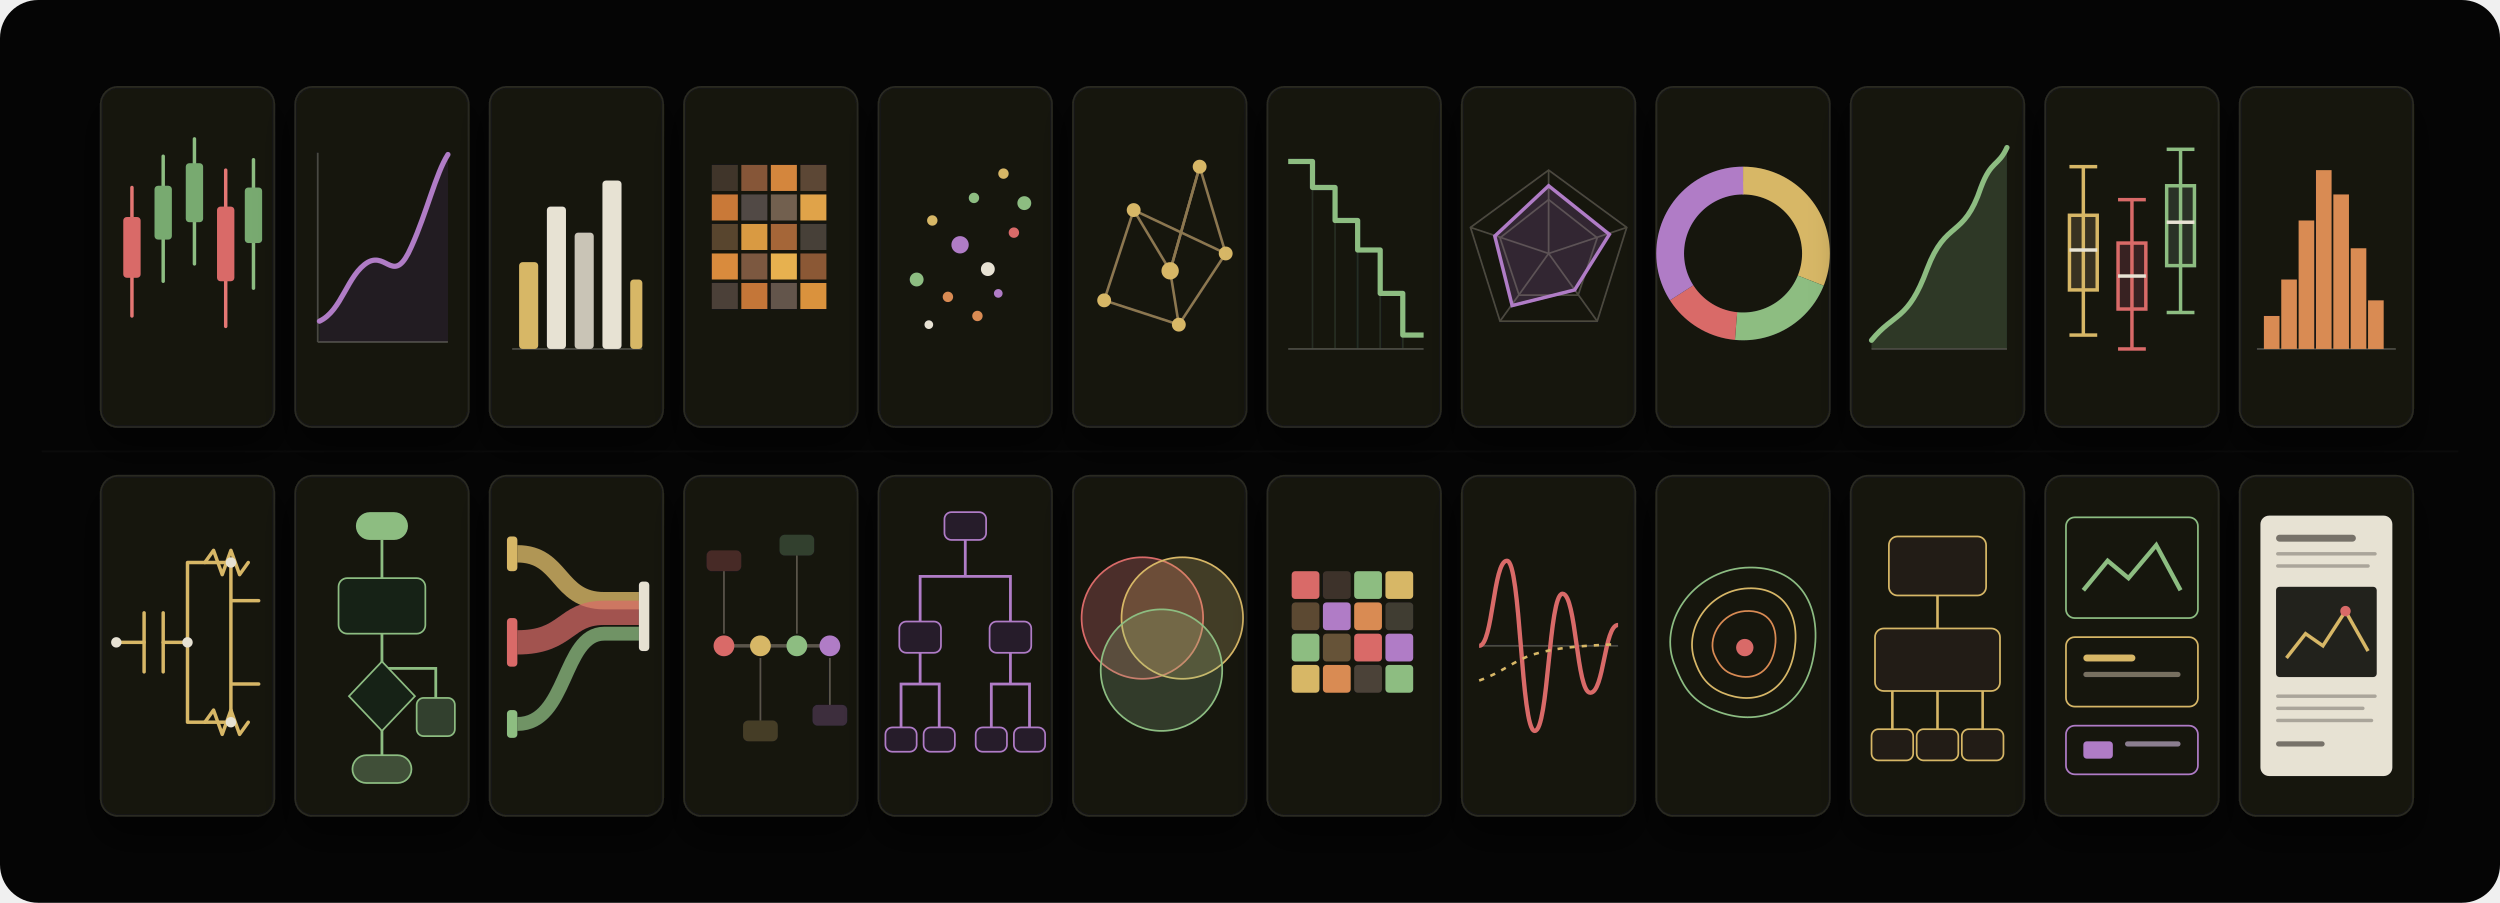
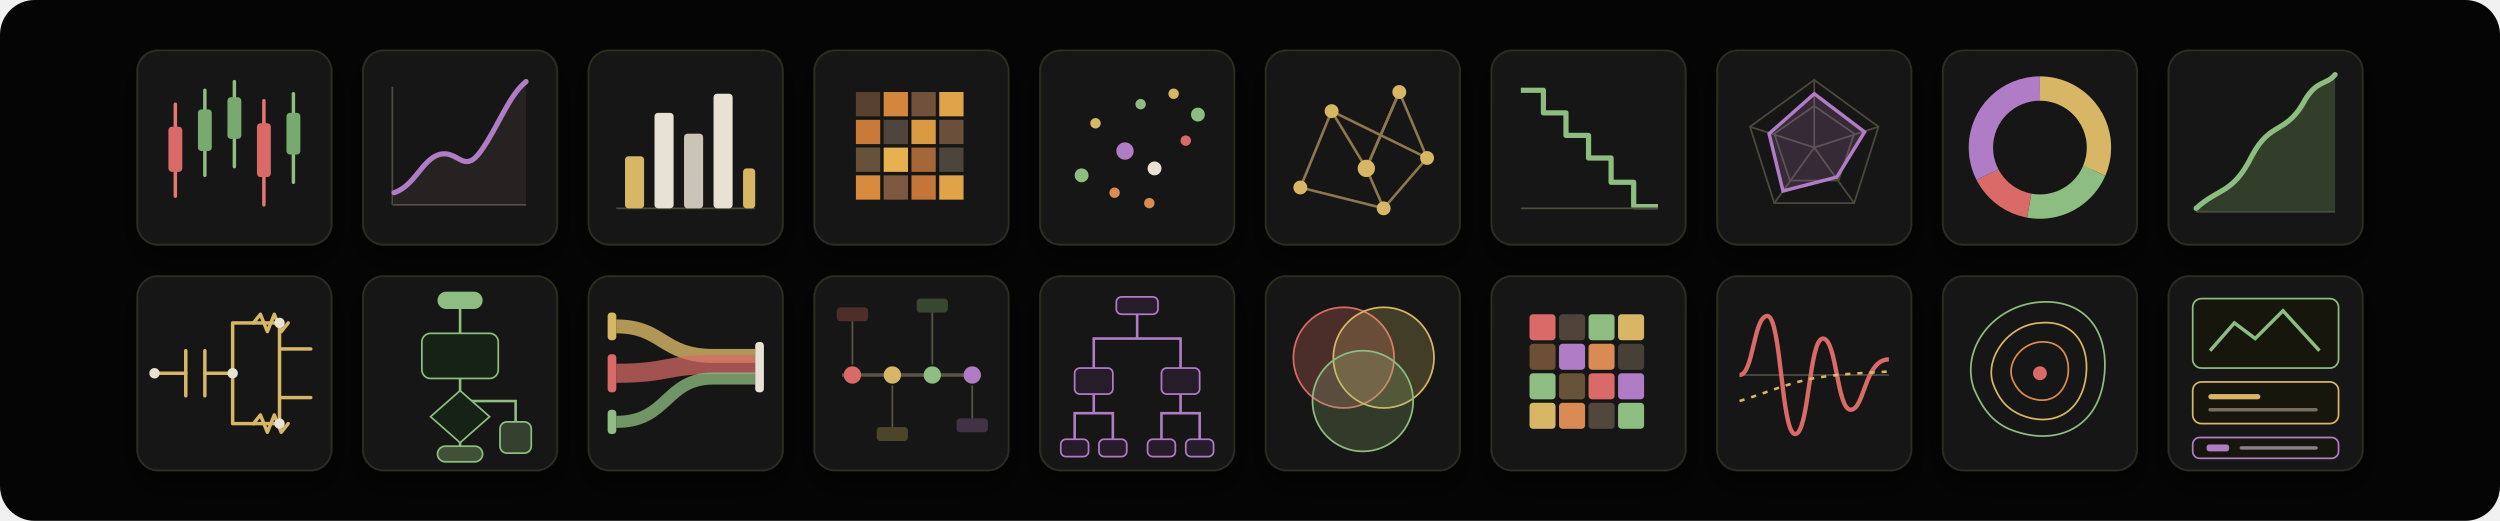
- <svg xmlns="http://www.w3.org/2000/svg" width="1440" height="520" viewBox="0 0 1440 520" fill="none">
+ <svg xmlns="http://www.w3.org/2000/svg" width="1440" height="300" viewBox="0 0 1440 300" fill="none">
  <defs>
-     <linearGradient id="bg" x1="0" y1="0" x2="1440" y2="520">
+     <linearGradient id="bg" x1="0" y1="0" x2="1440" y2="300">
      <stop stop-color="#050505" />
      <stop offset=".5" stop-color="#0A0A09" />
      <stop offset="1" stop-color="#050505" />
    </linearGradient>
-     <linearGradient id="card" x1="0" y1="0" x2="0" y2="196">
-       <stop stop-color="#151511" />
-       <stop offset="1" stop-color="#0E0E0C" />
+     <linearGradient id="card" x1="0" y1="0" x2="112" y2="112">
+       <stop stop-color="#171712" />
+       <stop offset="1" stop-color="#10100D" />
    </linearGradient>
-     <filter id="shadow" x="-30%" y="-20%" width="160%" height="160%">
-       <feDropShadow dx="0" dy="12" stdDeviation="10" flood-color="#000" flood-opacity=".55" />
+     <filter id="shadow" x="-30%" y="-30%" width="160%" height="170%">
+       <feDropShadow dx="0" dy="8" stdDeviation="8" flood-color="#000" flood-opacity=".55" />
    </filter>
-     <g id="card-shell">
-       <rect width="100" height="196" rx="10" fill="url(#card)" stroke="#282820" />
-       <rect x=".5" y=".5" width="99" height="195" rx="9.5" stroke="#FFF" stroke-opacity=".015" />
+     <g id="tile">
+       <rect width="112" height="112" rx="12" fill="url(#card)" stroke="#2B2B22" />
+       <rect x=".5" y=".5" width="111" height="111" rx="11.5" stroke="#FFF" stroke-opacity=".018" />
    </g>
  </defs>
-   <rect width="1440" height="520" rx="22" fill="url(#bg)" />
-   <path d="M24 260H1416" stroke="#FFF" stroke-opacity=".025" />
-   <g transform="translate(58 50)" filter="url(#shadow)">
-     <use href="#card-shell" />
+   <rect width="1440" height="300" rx="20" fill="url(#bg)" />
+   <g transform="translate(79 29)" filter="url(#shadow)">
+     <use href="#tile" />
    <g stroke-linecap="round">
-       <path d="M18 58V132" stroke="#E47773" stroke-width="2" />
-       <rect x="13" y="75" width="10" height="35" rx="2" fill="#D96B68" />
-       <path d="M36 40V112" stroke="#8DBD81" stroke-width="2" />
-       <rect x="31" y="57" width="10" height="31" rx="2" fill="#78AA70" />
-       <path d="M54 30V102" stroke="#8DBD81" stroke-width="2" />
-       <rect x="49" y="44" width="10" height="34" rx="2" fill="#78AA70" />
-       <path d="M72 48V138" stroke="#E47773" stroke-width="2" />
-       <rect x="67" y="69" width="10" height="43" rx="2" fill="#D96B68" />
-       <path d="M88 42V116" stroke="#8DBD81" stroke-width="2" />
-       <rect x="83" y="58" width="10" height="32" rx="2" fill="#78AA70" />
-     </g>
-   </g>
-   <g transform="translate(170 50)" filter="url(#shadow)">
-     <use href="#card-shell" />
-     <path d="M13 147H88M13 147V38" stroke="#4A4A42" />
-     <path d="M14 135C27 129 30 108 42 101C53 95 57 115 67 92C76 72 81 50 88 39" stroke="#B07CC6" stroke-width="3" stroke-linecap="round" />
-     <path d="M14 135C27 129 30 108 42 101C53 95 57 115 67 92C76 72 81 50 88 39V147H14Z" fill="#B07CC6" opacity=".09" />
-   </g>
-   <g transform="translate(282 50)" filter="url(#shadow)">
-     <use href="#card-shell" />
-     <path d="M13 151H88" stroke="#4A4A42" />
-     <rect x="17" y="101" width="11" height="50" rx="2" fill="#D7B766" />
-     <rect x="33" y="69" width="11" height="82" rx="2" fill="#E7E2D3" />
-     <rect x="49" y="84" width="11" height="67" rx="2" fill="#C9C4B6" />
-     <rect x="65" y="54" width="11" height="97" rx="2" fill="#E7E2D3" />
-     <rect x="81" y="111" width="7" height="40" rx="2" fill="#D7B766" />
-   </g>
-   <g transform="translate(394 50)" filter="url(#shadow)">
-     <use href="#card-shell" />
-     <g transform="translate(16 45)">
-       <rect width="15" height="15" fill="#40352A" />
-       <rect x="17" width="15" height="15" fill="#865638" />
-       <rect x="34" width="15" height="15" fill="#D4863D" />
-       <rect x="51" width="15" height="15" fill="#5C4634" />
-       <rect y="17" width="15" height="15" fill="#C97937" />
-       <rect x="17" y="17" width="15" height="15" fill="#514945" />
-       <rect x="34" y="17" width="15" height="15" fill="#726150" />
-       <rect x="51" y="17" width="15" height="15" fill="#E0A349" />
-       <rect y="34" width="15" height="15" fill="#59442F" />
-       <rect x="17" y="34" width="15" height="15" fill="#D99A43" />
-       <rect x="34" y="34" width="15" height="15" fill="#A56638" />
-       <rect x="51" y="34" width="15" height="15" fill="#464038" />
-       <rect y="51" width="15" height="15" fill="#D98B3D" />
-       <rect x="17" y="51" width="15" height="15" fill="#7B5940" />
-       <rect x="34" y="51" width="15" height="15" fill="#E7B14F" />
-       <rect x="51" y="51" width="15" height="15" fill="#8B5836" />
-       <rect y="68" width="15" height="15" fill="#4B4037" />
-       <rect x="17" y="68" width="15" height="15" fill="#C47639" />
-       <rect x="34" y="68" width="15" height="15" fill="#64554B" />
-       <rect x="51" y="68" width="15" height="15" fill="#DA923E" />
-     </g>
-   </g>
-   <g transform="translate(506 50)" filter="url(#shadow)">
-     <use href="#card-shell" />
+       <path d="M22 31V84" stroke="#E47773" stroke-width="2" />
+       <rect x="18" y="44" width="8" height="26" rx="2" fill="#D96B68" />
+       <path d="M39 23V72" stroke="#8DBD81" stroke-width="2" />
+       <rect x="35" y="34" width="8" height="24" rx="2" fill="#78AA70" />
+       <path d="M56 18V67" stroke="#8DBD81" stroke-width="2" />
+       <rect x="52" y="27" width="8" height="24" rx="2" fill="#78AA70" />
+       <path d="M73 29V89" stroke="#E47773" stroke-width="2" />
+       <rect x="69" y="42" width="8" height="31" rx="2" fill="#D96B68" />
+       <path d="M90 25V76" stroke="#8DBD81" stroke-width="2" />
+       <rect x="86" y="36" width="8" height="24" rx="2" fill="#78AA70" />
+     </g>
+   </g>
+   <g transform="translate(209 29)" filter="url(#shadow)">
+     <use href="#tile" />
+     <path d="M17 89H94M17 89V21" stroke="#4B4B43" />
+     <path d="M18 82C30 78 34 63 44 60C55 57 58 72 68 58C78 44 84 26 94 18" stroke="#B07CC6" stroke-width="3" stroke-linecap="round" />
+     <path d="M18 82C30 78 34 63 44 60C55 57 58 72 68 58C78 44 84 26 94 18V89H18Z" fill="#B07CC6" opacity=".1" />
+   </g>
+   <g transform="translate(339 29)" filter="url(#shadow)">
+     <use href="#tile" />
+     <path d="M16 91H96" stroke="#4B4B43" />
+     <rect x="21" y="61" width="11" height="30" rx="2" fill="#D7B766" />
+     <rect x="38" y="36" width="11" height="55" rx="2" fill="#E7E2D3" />
+     <rect x="55" y="48" width="11" height="43" rx="2" fill="#C9C4B6" />
+     <rect x="72" y="25" width="11" height="66" rx="2" fill="#E7E2D3" />
+     <rect x="89" y="68" width="7" height="23" rx="2" fill="#D7B766" />
+   </g>
+   <g transform="translate(469 29)" filter="url(#shadow)">
+     <use href="#tile" />
+     <g transform="translate(24 24)">
+       <rect width="14" height="14" fill="#57402E" />
+       <rect x="16" width="14" height="14" fill="#D4863D" />
+       <rect x="32" width="14" height="14" fill="#71513A" />
+       <rect x="48" width="14" height="14" fill="#E0A349" />
+       <rect y="16" width="14" height="14" fill="#C97937" />
+       <rect x="16" y="16" width="14" height="14" fill="#50453D" />
+       <rect x="32" y="16" width="14" height="14" fill="#D99A43" />
+       <rect x="48" y="16" width="14" height="14" fill="#6A503A" />
+       <rect y="32" width="14" height="14" fill="#68513B" />
+       <rect x="16" y="32" width="14" height="14" fill="#E7B14F" />
+       <rect x="32" y="32" width="14" height="14" fill="#A56638" />
+       <rect x="48" y="32" width="14" height="14" fill="#4B443B" />
+       <rect y="48" width="14" height="14" fill="#D98B3D" />
+       <rect x="16" y="48" width="14" height="14" fill="#7B5940" />
+       <rect x="32" y="48" width="14" height="14" fill="#C47639" />
+       <rect x="48" y="48" width="14" height="14" fill="#E0A349" />
+     </g>
+   </g>
+   <g transform="translate(599 29)" filter="url(#shadow)">
+     <use href="#tile" />
    <g>
-       <circle cx="22" cy="111" r="4" fill="#8DBD81" />
-       <circle cx="31" cy="77" r="3" fill="#D7B766" />
-       <circle cx="40" cy="121" r="3" fill="#D98B52" />
-       <circle cx="47" cy="91" r="5" fill="#B07CC6" />
-       <circle cx="55" cy="64" r="3" fill="#8DBD81" />
-       <circle cx="63" cy="105" r="4" fill="#E7E2D3" />
-       <circle cx="72" cy="50" r="3" fill="#D7B766" />
-       <circle cx="78" cy="84" r="3" fill="#D96B68" />
-       <circle cx="84" cy="67" r="4" fill="#8DBD81" />
-       <circle cx="29" cy="137" r="2.5" fill="#E7E2D3" />
-       <circle cx="57" cy="132" r="3" fill="#D98B52" />
-       <circle cx="69" cy="119" r="2.5" fill="#B07CC6" />
-     </g>
-   </g>
-   <g transform="translate(618 50)" filter="url(#shadow)">
-     <use href="#card-shell" />
+       <circle cx="24" cy="72" r="4" fill="#8DBD81" />
+       <circle cx="32" cy="42" r="3" fill="#D7B766" />
+       <circle cx="43" cy="82" r="3" fill="#D98B52" />
+       <circle cx="49" cy="58" r="5" fill="#B07CC6" />
+       <circle cx="58" cy="31" r="3" fill="#8DBD81" />
+       <circle cx="66" cy="68" r="4" fill="#E7E2D3" />
+       <circle cx="77" cy="25" r="3" fill="#D7B766" />
+       <circle cx="84" cy="52" r="3" fill="#D96B68" />
+       <circle cx="91" cy="37" r="4" fill="#8DBD81" />
+       <circle cx="63" cy="88" r="3" fill="#D98B52" />
+     </g>
+   </g>
+   <g transform="translate(729 29)" filter="url(#shadow)">
+     <use href="#tile" />
    <g stroke="#8C7750" stroke-width="1.5">
-       <path d="M18 123L35 71L56 106L73 46L88 96L61 137L18 123Z" />
-       <path d="M35 71L88 96M56 106L73 46M56 106L61 137" />
+       <path d="M20 79L38 35L58 68L77 24L93 62L68 91L20 79Z" />
+       <path d="M38 35L93 62M58 68L77 24M58 68L68 91" />
    </g>
    <g fill="#D7B766">
-       <circle cx="18" cy="123" r="4" />
-       <circle cx="35" cy="71" r="4" />
-       <circle cx="56" cy="106" r="5" />
-       <circle cx="73" cy="46" r="4" />
-       <circle cx="88" cy="96" r="4" />
-       <circle cx="61" cy="137" r="4" />
-     </g>
-   </g>
-   <g transform="translate(730 50)" filter="url(#shadow)">
-     <use href="#card-shell" />
-     <path d="M12 43H26V58H39V77H52V94H65V119H78V143H90" stroke="#8DBD81" stroke-width="3" stroke-linejoin="round" />
-     <path d="M26 58V151M39 77V151M52 94V151M65 119V151M78 143V151" stroke="#8DBD81" stroke-opacity=".15" />
-     <path d="M12 151H90" stroke="#4A4A42" />
-   </g>
-   <g transform="translate(842 50)" filter="url(#shadow)">
-     <use href="#card-shell" />
-     <g transform="translate(50 96)">
-       <path d="M0-48L45-15L28 39L-28 39L-45-15Z" stroke="#4C493E" />
-       <path d="M0-31L28-9L17 24L-17 24L-28-9Z" stroke="#4C493E" />
-       <path d="M0 0V-48M0 0L45-15M0 0L28 39M0 0L-28 39M0 0L-45-15" stroke="#4C493E" />
-       <path d="M0-39L35-11L15 21L-21 30L-31-10Z" fill="#B07CC6" fill-opacity=".18" stroke="#B07CC6" stroke-width="2" />
-     </g>
-   </g>
-   <g transform="translate(954 50)" filter="url(#shadow)">
-     <use href="#card-shell" />
-     <circle cx="50" cy="96" r="42" stroke="#292922" stroke-width="16" />
-     <circle cx="50" cy="96" r="42" stroke="#D7B766" stroke-width="16" stroke-dasharray="82 182" transform="rotate(-90 50 96)" />
-     <circle cx="50" cy="96" r="42" stroke="#8DBD81" stroke-width="16" stroke-dasharray="54 210" stroke-dashoffset="-82" transform="rotate(-90 50 96)" />
-     <circle cx="50" cy="96" r="42" stroke="#D96B68" stroke-width="16" stroke-dasharray="38 226" stroke-dashoffset="-136" transform="rotate(-90 50 96)" />
-     <circle cx="50" cy="96" r="42" stroke="#B07CC6" stroke-width="16" stroke-dasharray="90 174" stroke-dashoffset="-174" transform="rotate(-90 50 96)" />
-   </g>
-   <g transform="translate(1066 50)" filter="url(#shadow)">
-     <use href="#card-shell" />
-     <path d="M12 146C25 130 33 135 44 105C55 76 65 88 75 58C81 42 85 46 90 35V151H12Z" fill="#8DBD81" opacity=".2" />
-     <path d="M12 146C25 130 33 135 44 105C55 76 65 88 75 58C81 42 85 46 90 35" stroke="#8DBD81" stroke-width="3" stroke-linecap="round" />
-     <path d="M12 151H90" stroke="#4A4A42" />
-   </g>
-   <g transform="translate(1178 50)" filter="url(#shadow)">
-     <use href="#card-shell" />
-     <g stroke-width="2">
-       <path d="M22 46V143M14 46H30M14 143H30" stroke="#D7B766" />
-       <rect x="14" y="74" width="16" height="43" fill="#D7B766" fill-opacity=".18" stroke="#D7B766" />
-       <path d="M14 94H30" stroke="#E7E2D3" />
-       <path d="M50 65V151M42 65H58M42 151H58" stroke="#D96B68" />
-       <rect x="42" y="90" width="16" height="38" fill="#D96B68" fill-opacity=".18" stroke="#D96B68" />
-       <path d="M42 109H58" stroke="#E7E2D3" />
-       <path d="M78 36V130M70 36H86M70 130H86" stroke="#8DBD81" />
-       <rect x="70" y="57" width="16" height="46" fill="#8DBD81" fill-opacity=".18" stroke="#8DBD81" />
-       <path d="M70 78H86" stroke="#E7E2D3" />
-     </g>
-   </g>
-   <g transform="translate(1290 50)" filter="url(#shadow)">
-     <use href="#card-shell" />
-     <path d="M10 151H90" stroke="#4A4A42" />
-     <g fill="#D98B52">
-       <rect x="14" y="132" width="9" height="19" />
-       <rect x="24" y="111" width="9" height="40" />
-       <rect x="34" y="77" width="9" height="74" />
-       <rect x="44" y="48" width="9" height="103" />
-       <rect x="54" y="62" width="9" height="89" />
-       <rect x="64" y="93" width="9" height="58" />
-       <rect x="74" y="123" width="9" height="28" />
-     </g>
-   </g>
-   <g transform="translate(58 274)" filter="url(#shadow)">
-     <use href="#card-shell" />
+       <circle cx="20" cy="79" r="4" />
+       <circle cx="38" cy="35" r="4" />
+       <circle cx="58" cy="68" r="5" />
+       <circle cx="77" cy="24" r="4" />
+       <circle cx="93" cy="62" r="4" />
+       <circle cx="68" cy="91" r="4" />
+     </g>
+   </g>
+   <g transform="translate(859 29)" filter="url(#shadow)">
+     <use href="#tile" />
+     <path d="M17 23H30V36H43V49H56V62H69V76H82V90H96" stroke="#8DBD81" stroke-width="3" stroke-linejoin="round" />
+     <path d="M17 91H96" stroke="#4B4B43" />
+   </g>
+   <g transform="translate(989 29)" filter="url(#shadow)">
+     <use href="#tile" />
+     <g transform="translate(56 56)">
+       <path d="M0-39L37-12L23 32L-23 32L-37-12Z" stroke="#4C493E" />
+       <path d="M0-24L23-8L14 19L-14 19L-23-8Z" stroke="#4C493E" />
+       <path d="M0 0V-39M0 0L37-12M0 0L23 32M0 0L-23 32M0 0L-37-12" stroke="#4C493E" />
+       <path d="M0-31L29-9L13 17L-18 25L-26-8Z" fill="#B07CC6" fill-opacity=".2" stroke="#B07CC6" stroke-width="2" />
+     </g>
+   </g>
+   <g transform="translate(1119 29)" filter="url(#shadow)">
+     <use href="#tile" />
+     <circle cx="56" cy="56" r="34" stroke="#292922" stroke-width="14" />
+     <circle cx="56" cy="56" r="34" stroke="#D7B766" stroke-width="14" stroke-dasharray="67 147" transform="rotate(-90 56 56)" />
+     <circle cx="56" cy="56" r="34" stroke="#8DBD81" stroke-width="14" stroke-dasharray="46 168" stroke-dashoffset="-67" transform="rotate(-90 56 56)" />
+     <circle cx="56" cy="56" r="34" stroke="#D96B68" stroke-width="14" stroke-dasharray="31 183" stroke-dashoffset="-113" transform="rotate(-90 56 56)" />
+     <circle cx="56" cy="56" r="34" stroke="#B07CC6" stroke-width="14" stroke-dasharray="70 144" stroke-dashoffset="-144" transform="rotate(-90 56 56)" />
+   </g>
+   <g transform="translate(1249 29)" filter="url(#shadow)">
+     <use href="#tile" />
+     <path d="M16 91C29 79 37 83 48 61C59 40 68 49 79 28C86 17 91 20 96 14V93H16Z" fill="#8DBD81" opacity=".22" />
+     <path d="M16 91C29 79 37 83 48 61C59 40 68 49 79 28C86 17 91 20 96 14" stroke="#8DBD81" stroke-width="3" stroke-linecap="round" />
+     <path d="M16 93H96" stroke="#4B4B43" />
+   </g>
+   <g transform="translate(79 159)" filter="url(#shadow)">
+     <use href="#tile" />
    <g stroke="#D7B766" stroke-width="2" stroke-linecap="round" stroke-linejoin="round">
-       <path d="M9 96H25M36 96H50M50 96V50H75M50 96V142H75M75 50V142M75 72H91M75 120H91" />
-       <path d="M25 79V113M36 79V113" />
-       <path d="M60 50L65 43L70 57L75 43L80 57L85 50" />
-       <path d="M60 142L65 135L70 149L75 135L80 149L85 142" />
+       <path d="M10 56H28M39 56H55M55 56V27H82M55 56V85H82M82 27V85M82 42H100M82 70H100" />
+       <path d="M28 43V69M39 43V69" />
+       <path d="M67 27L71 22L75 32L79 22L83 32L87 27" />
+       <path d="M67 85L71 80L75 90L79 80L83 90L87 85" />
    </g>
    <g fill="#E7E2D3">
-       <circle cx="9" cy="96" r="3" />
-       <circle cx="50" cy="96" r="3" />
-       <circle cx="75" cy="50" r="3" />
-       <circle cx="75" cy="142" r="3" />
-     </g>
-   </g>
-   <g transform="translate(170 274)" filter="url(#shadow)">
-     <use href="#card-shell" />
-     <g stroke="#8DBD81" stroke-width="1.6">
-       <path d="M50 37V59M50 91V111M50 143V161" />
-       <path d="M50 111H81V128" />
-     </g>
-     <rect x="35" y="21" width="30" height="16" rx="8" fill="#8DBD81" />
-     <rect x="25" y="59" width="50" height="32" rx="5" fill="#182017" stroke="#8DBD81" />
-     <path d="M50 107L69 127L50 147L31 127Z" fill="#182017" stroke="#8DBD81" />
-     <rect x="70" y="128" width="22" height="22" rx="4" fill="#8DBD81" fill-opacity=".25" stroke="#8DBD81" />
-     <rect x="33" y="161" width="34" height="16" rx="8" fill="#8DBD81" fill-opacity=".35" stroke="#8DBD81" />
-   </g>
-   <g transform="translate(282 274)" filter="url(#shadow)">
-     <use href="#card-shell" />
-     <path d="M16 45C42 45 39 72 66 72H86" stroke="#D7B766" stroke-width="10" stroke-opacity=".8" />
-     <path d="M16 96C45 96 43 79 66 79H86" stroke="#D96B68" stroke-width="14" stroke-opacity=".72" />
-     <path d="M16 143C45 143 42 91 66 91H86" stroke="#8DBD81" stroke-width="8" stroke-opacity=".75" />
-     <rect x="10" y="35" width="6" height="20" rx="2" fill="#D7B766" />
-     <rect x="10" y="82" width="6" height="28" rx="2" fill="#D96B68" />
-     <rect x="10" y="135" width="6" height="16" rx="2" fill="#8DBD81" />
-     <rect x="86" y="61" width="6" height="40" rx="2" fill="#E7E2D3" />
-   </g>
-   <g transform="translate(394 274)" filter="url(#shadow)">
-     <use href="#card-shell" />
-     <path d="M18 98H86" stroke="#5A5549" stroke-width="2" />
+       <circle cx="10" cy="56" r="3" />
+       <circle cx="55" cy="56" r="3" />
+       <circle cx="82" cy="27" r="3" />
+       <circle cx="82" cy="85" r="3" />
+     </g>
+   </g>
+   <g transform="translate(209 159)" filter="url(#shadow)">
+     <use href="#tile" />
+     <g stroke="#8DBD81" stroke-width="1.5">
+       <path d="M56 19V33M56 59V72M56 89V98M56 72H88V84" />
+     </g>
+     <rect x="43" y="9" width="26" height="10" rx="5" fill="#8DBD81" />
+     <rect x="34" y="33" width="44" height="26" rx="5" fill="#182017" stroke="#8DBD81" />
+     <path d="M56 66L73 81L56 96L39 81Z" fill="#182017" stroke="#8DBD81" />
+     <rect x="79" y="84" width="18" height="18" rx="4" fill="#8DBD81" fill-opacity=".25" stroke="#8DBD81" />
+     <rect x="43" y="98" width="26" height="9" rx="4.5" fill="#8DBD81" fill-opacity=".35" stroke="#8DBD81" />
+   </g>
+   <g transform="translate(339 159)" filter="url(#shadow)">
+     <use href="#tile" />
+     <path d="M16 29C43 29 42 46 72 46H96" stroke="#D7B766" stroke-width="8" stroke-opacity=".8" />
+     <path d="M16 56C46 56 44 51 72 51H96" stroke="#D96B68" stroke-width="11" stroke-opacity=".72" />
+     <path d="M16 84C46 84 44 59 72 59H96" stroke="#8DBD81" stroke-width="7" stroke-opacity=".75" />
+     <rect x="11" y="21" width="5" height="16" rx="2" fill="#D7B766" />
+     <rect x="11" y="45" width="5" height="22" rx="2" fill="#D96B68" />
+     <rect x="11" y="77" width="5" height="14" rx="2" fill="#8DBD81" />
+     <rect x="96" y="38" width="5" height="29" rx="2" fill="#E7E2D3" />
+   </g>
+   <g transform="translate(469 159)" filter="url(#shadow)">
+     <use href="#tile" />
+     <path d="M16 57H96" stroke="#5A5549" stroke-width="2" />
    <g>
-       <circle cx="23" cy="98" r="6" fill="#D96B68" />
-       <circle cx="44" cy="98" r="6" fill="#D7B766" />
-       <circle cx="65" cy="98" r="6" fill="#8DBD81" />
-       <circle cx="84" cy="98" r="6" fill="#B07CC6" />
-       <path d="M23 91V55M44 105V141M65 91V46M84 105V132" stroke="#5A5549" />
-       <rect x="13" y="43" width="20" height="12" rx="3" fill="#D96B68" fill-opacity=".25" />
-       <rect x="34" y="141" width="20" height="12" rx="3" fill="#D7B766" fill-opacity=".25" />
-       <rect x="55" y="34" width="20" height="12" rx="3" fill="#8DBD81" fill-opacity=".25" />
-       <rect x="74" y="132" width="20" height="12" rx="3" fill="#B07CC6" fill-opacity=".25" />
-     </g>
-   </g>
-   <g transform="translate(506 274)" filter="url(#shadow)">
-     <use href="#card-shell" />
-     <g stroke="#B07CC6" stroke-width="1.6">
-       <path d="M50 37V58M50 58H24V84M50 58H76V84M24 102V120M76 102V120M24 120H13V145M24 120H35V145M76 120H65V145M76 120H87V145" />
+       <circle cx="22" cy="57" r="5" fill="#D96B68" />
+       <circle cx="45" cy="57" r="5" fill="#D7B766" />
+       <circle cx="68" cy="57" r="5" fill="#8DBD81" />
+       <circle cx="91" cy="57" r="5" fill="#B07CC6" />
+       <path d="M22 51V26M45 63V87M68 51V21M91 63V82" stroke="#5A5549" />
+       <rect x="13" y="18" width="18" height="8" rx="2" fill="#D96B68" fill-opacity=".28" />
+       <rect x="36" y="87" width="18" height="8" rx="2" fill="#D7B766" fill-opacity=".28" />
+       <rect x="59" y="13" width="18" height="8" rx="2" fill="#8DBD81" fill-opacity=".28" />
+       <rect x="82" y="82" width="18" height="8" rx="2" fill="#B07CC6" fill-opacity=".28" />
+     </g>
+   </g>
+   <g transform="translate(599 159)" filter="url(#shadow)">
+     <use href="#tile" />
+     <g stroke="#B07CC6" stroke-width="1.5">
+       <path d="M56 22V36M56 36H31V53M56 36H81V53M31 68V79M81 68V79M31 79H20V94M31 79H42V94M81 79H70V94M81 79H92V94" />
    </g>
    <g fill="#261B2A" stroke="#B07CC6">
-       <rect x="38" y="21" width="24" height="16" rx="4" />
-       <rect x="12" y="84" width="24" height="18" rx="4" />
-       <rect x="64" y="84" width="24" height="18" rx="4" />
-       <rect x="4" y="145" width="18" height="14" rx="4" />
-       <rect x="26" y="145" width="18" height="14" rx="4" />
-       <rect x="56" y="145" width="18" height="14" rx="4" />
-       <rect x="78" y="145" width="18" height="14" rx="4" />
-     </g>
-   </g>
-   <g transform="translate(618 274)" filter="url(#shadow)">
-     <use href="#card-shell" />
-     <circle cx="40" cy="82" r="35" fill="#D96B68" fill-opacity=".28" stroke="#D96B68" />
-     <circle cx="63" cy="82" r="35" fill="#D7B766" fill-opacity=".24" stroke="#D7B766" />
-     <circle cx="51" cy="112" r="35" fill="#8DBD81" fill-opacity=".23" stroke="#8DBD81" />
-   </g>
-   <g transform="translate(730 274)" filter="url(#shadow)">
-     <use href="#card-shell" />
-     <g transform="translate(14 55)">
-       <rect width="16" height="16" rx="2" fill="#D96B68" />
-       <rect x="18" width="16" height="16" rx="2" fill="#3E332B" />
-       <rect x="36" width="16" height="16" rx="2" fill="#8DBD81" />
-       <rect x="54" width="16" height="16" rx="2" fill="#D7B766" />
-       <rect y="18" width="16" height="16" rx="2" fill="#5C4832" />
-       <rect x="18" y="18" width="16" height="16" rx="2" fill="#B07CC6" />
-       <rect x="36" y="18" width="16" height="16" rx="2" fill="#D98B52" />
-       <rect x="54" y="18" width="16" height="16" rx="2" fill="#413C32" />
-       <rect y="36" width="16" height="16" rx="2" fill="#8DBD81" />
-       <rect x="18" y="36" width="16" height="16" rx="2" fill="#665238" />
-       <rect x="36" y="36" width="16" height="16" rx="2" fill="#D96B68" />
-       <rect x="54" y="36" width="16" height="16" rx="2" fill="#B07CC6" />
-       <rect y="54" width="16" height="16" rx="2" fill="#D7B766" />
-       <rect x="18" y="54" width="16" height="16" rx="2" fill="#D98B52" />
-       <rect x="36" y="54" width="16" height="16" rx="2" fill="#4B4238" />
-       <rect x="54" y="54" width="16" height="16" rx="2" fill="#8DBD81" />
-     </g>
-   </g>
-   <g transform="translate(842 274)" filter="url(#shadow)">
-     <use href="#card-shell" />
-     <path d="M10 98H90" stroke="#4A4A42" />
-     <path d="M10 98C18 98 18 49 26 49C34 49 34 147 42 147C50 147 50 68 58 68C66 68 66 125 74 125C82 125 82 86 90 86" stroke="#D96B68" stroke-width="2.5" />
-     <path d="M10 118C24 113 29 107 41 103C54 99 68 98 90 97" stroke="#D7B766" stroke-width="1.5" stroke-dasharray="3 4" />
-   </g>
-   <g transform="translate(954 274)" filter="url(#shadow)">
-     <use href="#card-shell" />
-     <g transform="translate(50 98)" fill="none">
-       <path d="M-39 12C-50-13-29-43 1-45C33-47 47-22 40 9C33 39 7 48-19 36C-31 30-35 22-39 12Z" stroke="#8DBD81" />
-       <path d="M-28 8C-34-10-20-31 1-33C24-35 34-17 29 6C24 27 7 35-12 27C-21 23-25 17-28 8Z" stroke="#D7B766" />
-       <path d="M-17 4C-20-6-12-19 1-20C15-21 21-11 18 3C15 16 5 21-7 16C-12 14-15 9-17 4Z" stroke="#D98B52" />
-       <circle cx="1" cy="1" r="5" fill="#D96B68" stroke="none" />
-     </g>
-   </g>
-   <g transform="translate(1066 274)" filter="url(#shadow)">
-     <use href="#card-shell" />
-     <g stroke="#D7B766" stroke-width="1.5">
-       <path d="M24 51H76M50 69V88M24 106H76M24 124V146M50 124V146M76 124V146" />
-     </g>
-     <g fill="#201C13" stroke="#D7B766">
-       <rect x="22" y="35" width="56" height="34" rx="5" />
-       <rect x="14" y="88" width="72" height="36" rx="5" />
-       <rect x="12" y="146" width="24" height="18" rx="4" />
-       <rect x="38" y="146" width="24" height="18" rx="4" />
-       <rect x="64" y="146" width="24" height="18" rx="4" />
-     </g>
-   </g>
-   <g transform="translate(1178 274)" filter="url(#shadow)">
-     <use href="#card-shell" />
-     <rect x="12" y="24" width="76" height="58" rx="5" fill="#151510" stroke="#8DBD81" />
-     <path d="M22 66L36 49L48 59L64 40L78 66" stroke="#8DBD81" stroke-width="2.5" />
-     <rect x="12" y="93" width="76" height="40" rx="5" fill="#151510" stroke="#D7B766" />
-     <rect x="22" y="103" width="30" height="4" rx="2" fill="#D7B766" />
-     <rect x="22" y="113" width="56" height="3" rx="1.5" fill="#777061" />
-     <rect x="12" y="144" width="76" height="28" rx="5" fill="#151510" stroke="#B07CC6" />
-     <rect x="22" y="153" width="17" height="10" rx="2" fill="#B07CC6" />
-     <rect x="46" y="153" width="32" height="3" rx="1.5" fill="#8B7E8F" />
-   </g>
-   <g transform="translate(1290 274)" filter="url(#shadow)">
-     <use href="#card-shell" />
-     <rect x="12" y="23" width="76" height="150" rx="5" fill="#E7E2D3" />
-     <rect x="21" y="34" width="46" height="4" rx="2" fill="#777269" />
-     <rect x="21" y="44" width="58" height="2" rx="1" fill="#AAA59A" />
-     <rect x="21" y="51" width="54" height="2" rx="1" fill="#AAA59A" />
-     <rect x="21" y="64" width="58" height="52" rx="2" fill="#24231F" />
-     <path d="M27 105L38 91L48 98L61 78L74 101" stroke="#D7B766" stroke-width="2" />
-     <circle cx="61" cy="78" r="3" fill="#D96B68" />
-     <rect x="21" y="126" width="58" height="2" rx="1" fill="#AAA59A" />
-     <rect x="21" y="133" width="51" height="2" rx="1" fill="#AAA59A" />
-     <rect x="21" y="140" width="56" height="2" rx="1" fill="#AAA59A" />
-     <rect x="21" y="153" width="28" height="3" rx="1.5" fill="#777269" />
+       <rect x="44" y="12" width="24" height="10" rx="3" />
+       <rect x="20" y="53" width="22" height="15" rx="3" />
+       <rect x="70" y="53" width="22" height="15" rx="3" />
+       <rect x="12" y="94" width="16" height="10" rx="3" />
+       <rect x="34" y="94" width="16" height="10" rx="3" />
+       <rect x="62" y="94" width="16" height="10" rx="3" />
+       <rect x="84" y="94" width="16" height="10" rx="3" />
+     </g>
+   </g>
+   <g transform="translate(729 159)" filter="url(#shadow)">
+     <use href="#tile" />
+     <circle cx="45" cy="47" r="29" fill="#D96B68" fill-opacity=".27" stroke="#D96B68" />
+     <circle cx="68" cy="47" r="29" fill="#D7B766" fill-opacity=".23" stroke="#D7B766" />
+     <circle cx="56" cy="72" r="29" fill="#8DBD81" fill-opacity=".22" stroke="#8DBD81" />
+   </g>
+   <g transform="translate(859 159)" filter="url(#shadow)">
+     <use href="#tile" />
+     <g transform="translate(22 22)">
+       <rect width="15" height="15" rx="2" fill="#D96B68" />
+       <rect x="17" width="15" height="15" rx="2" fill="#504338" />
+       <rect x="34" width="15" height="15" rx="2" fill="#8DBD81" />
+       <rect x="51" width="15" height="15" rx="2" fill="#D7B766" />
+       <rect y="17" width="15" height="15" rx="2" fill="#6C5035" />
+       <rect x="17" y="17" width="15" height="15" rx="2" fill="#B07CC6" />
+       <rect x="34" y="17" width="15" height="15" rx="2" fill="#D98B52" />
+       <rect x="51" y="17" width="15" height="15" rx="2" fill="#474139" />
+       <rect y="34" width="15" height="15" rx="2" fill="#8DBD81" />
+       <rect x="17" y="34" width="15" height="15" rx="2" fill="#665238" />
+       <rect x="34" y="34" width="15" height="15" rx="2" fill="#D96B68" />
+       <rect x="51" y="34" width="15" height="15" rx="2" fill="#B07CC6" />
+       <rect y="51" width="15" height="15" rx="2" fill="#D7B766" />
+       <rect x="17" y="51" width="15" height="15" rx="2" fill="#D98B52" />
+       <rect x="34" y="51" width="15" height="15" rx="2" fill="#51473C" />
+       <rect x="51" y="51" width="15" height="15" rx="2" fill="#8DBD81" />
+     </g>
+   </g>
+   <g transform="translate(989 159)" filter="url(#shadow)">
+     <use href="#tile" />
+     <path d="M13 57H99" stroke="#4B4B43" />
+     <path d="M13 57C21 57 21 23 29 23C37 23 37 91 45 91C53 91 53 36 61 36C69 36 69 77 77 77C85 77 85 48 99 48" stroke="#D96B68" stroke-width="2.5" />
+     <path d="M13 72C29 67 40 62 55 59C72 56 84 56 99 55" stroke="#D7B766" stroke-width="1.5" stroke-dasharray="3 4" />
+   </g>
+   <g transform="translate(1119 159)" filter="url(#shadow)">
+     <use href="#tile" />
+     <g transform="translate(56 56)" fill="none">
+       <path d="M-38 9C-46-14-27-39 0-41C29-43 42-20 36 8C30 34 6 42-18 32C-29 27-34 18-38 9Z" stroke="#8DBD81" />
+       <path d="M-27 6C-32-9-18-28 0-29C20-31 30-15 26 5C22 24 6 31-11 24C-20 20-24 14-27 6Z" stroke="#D7B766" />
+       <path d="M-16 3C-19-6-11-17 0-18C12-19 18-10 16 2C13 14 4 18-6 14C-11 12-14 8-16 3Z" stroke="#D98B52" />
+       <circle r="4" fill="#D96B68" stroke="none" />
+     </g>
+   </g>
+   <g transform="translate(1249 159)" filter="url(#shadow)">
+     <use href="#tile" />
+     <rect x="14" y="13" width="84" height="40" rx="5" fill="#151510" stroke="#8DBD81" />
+     <path d="M24 43L38 27L50 36L66 20L87 43" stroke="#8DBD81" stroke-width="2" />
+     <rect x="14" y="61" width="84" height="24" rx="5" fill="#151510" stroke="#D7B766" />
+     <rect x="23" y="68" width="30" height="3" rx="1.5" fill="#D7B766" />
+     <rect x="23" y="76" width="63" height="2" rx="1" fill="#777061" />
+     <rect x="14" y="93" width="84" height="12" rx="4" fill="#151510" stroke="#B07CC6" />
+     <rect x="22" y="97" width="13" height="4" rx="1.5" fill="#B07CC6" />
+     <rect x="41" y="98" width="45" height="2" rx="1" fill="#8B7E8F" />
  </g>
</svg>
